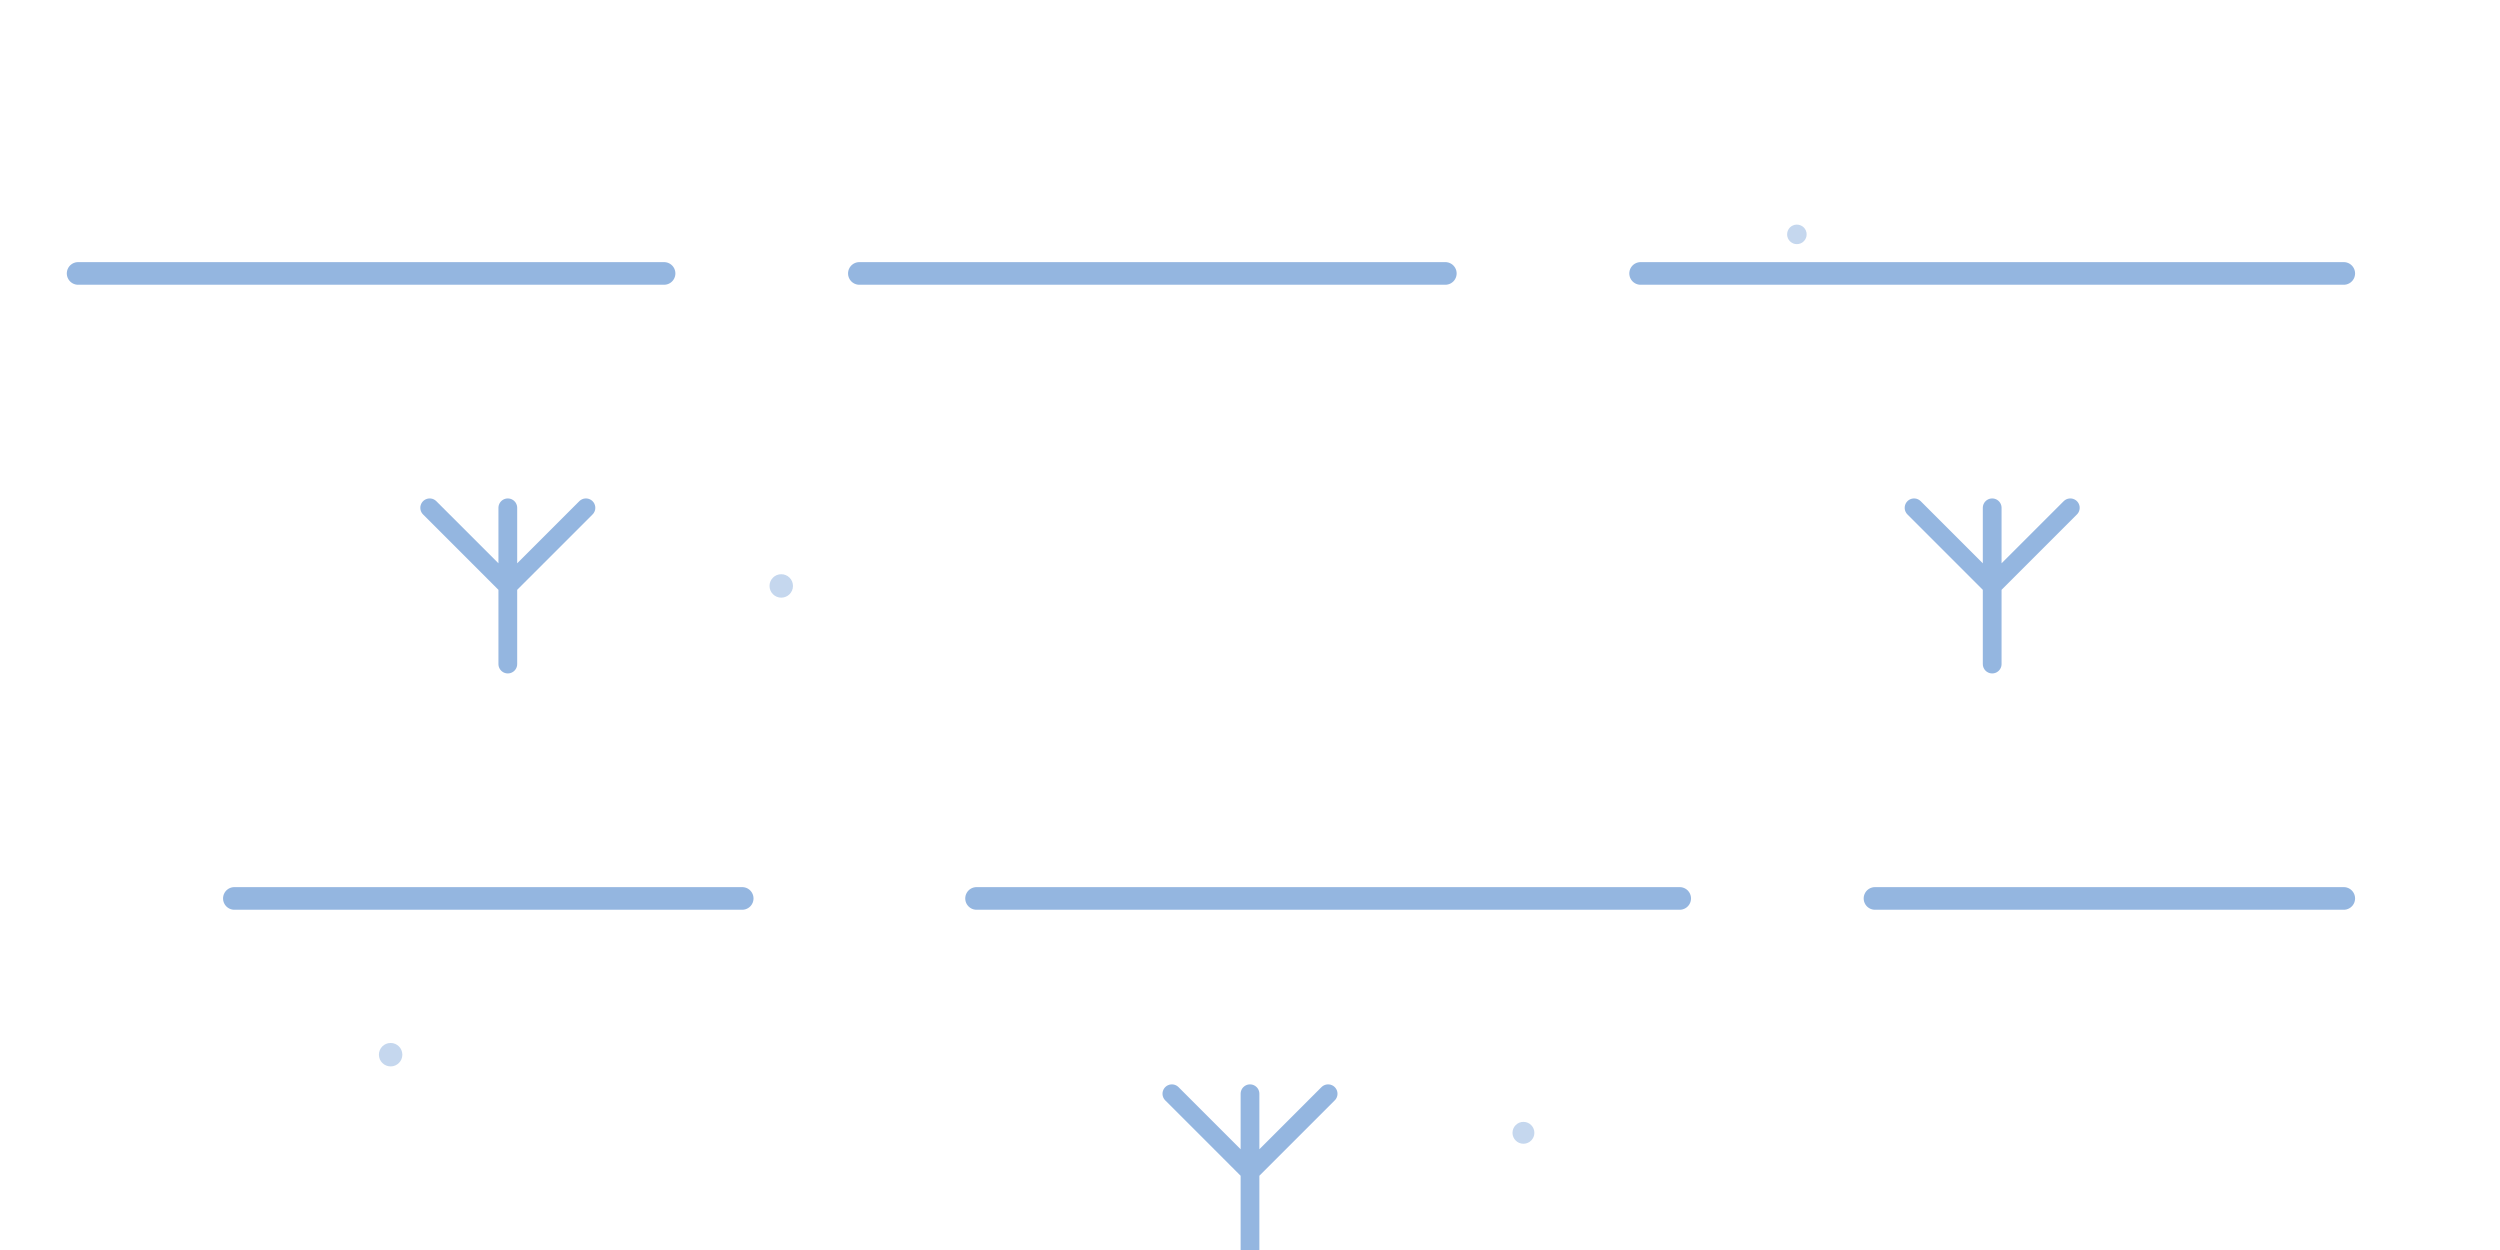
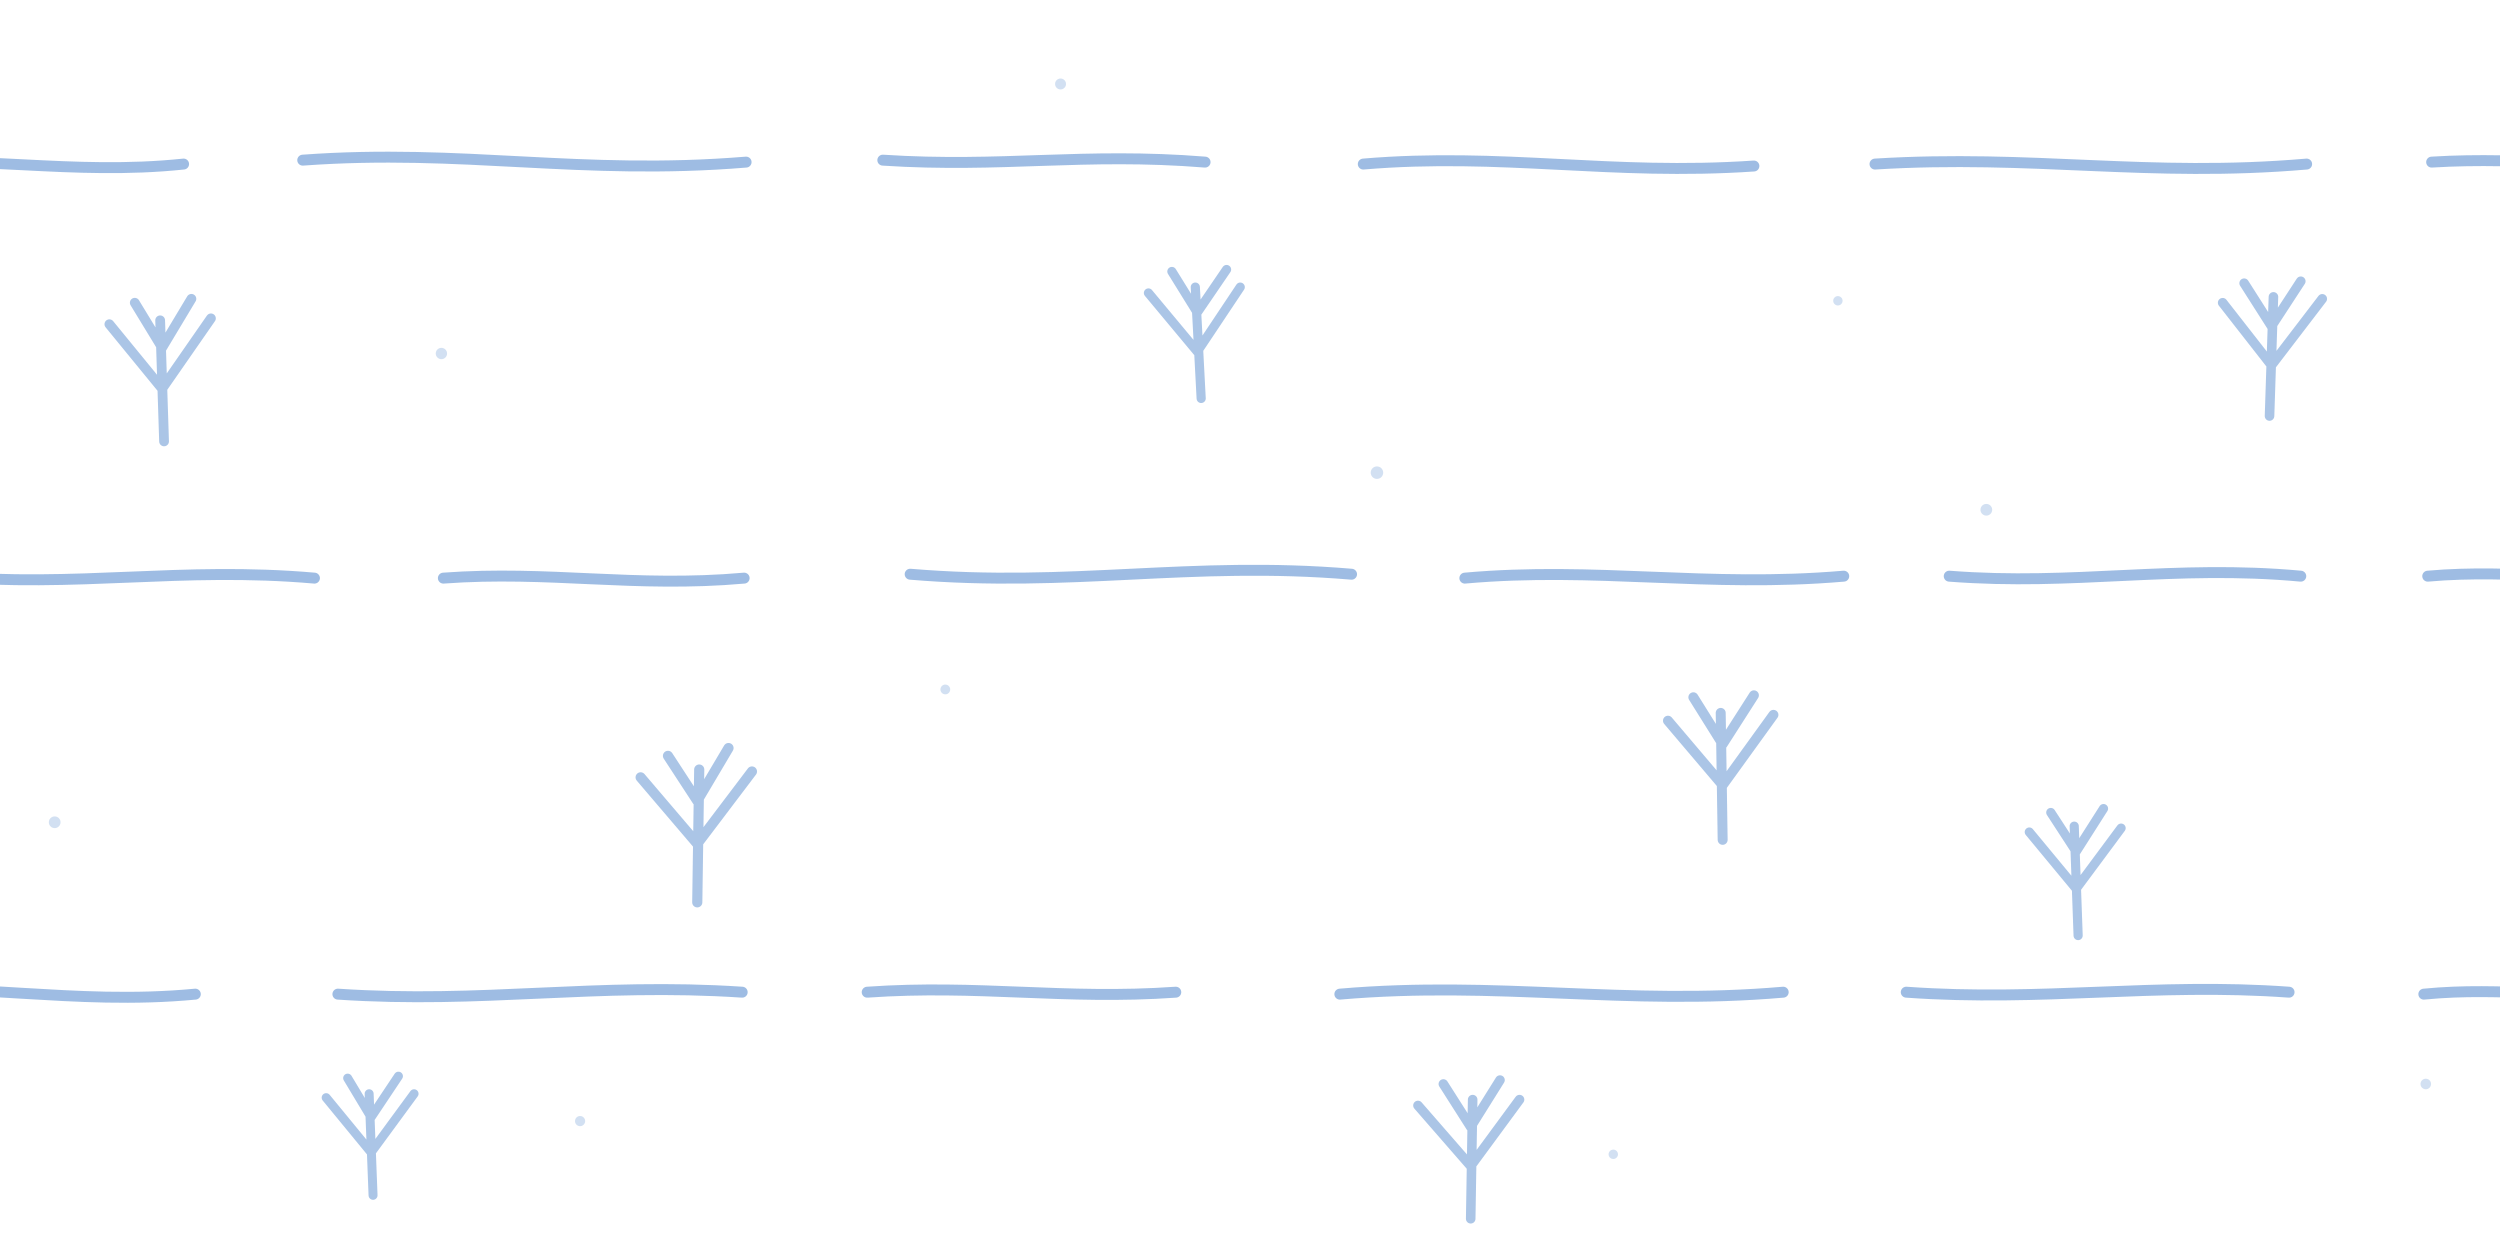
- <svg xmlns="http://www.w3.org/2000/svg" width="64" height="32" viewBox="0 0 48 32">
-   <g fill="none" stroke="#5D90D0" stroke-linecap="round" opacity=".66">
-     <path d="M-6 7H9m5 0h15m5 0h18M-2 23h13m6 0h18m5 0h12" stroke-width=".58" />
-     <path d="M5 13v4m0-2-2-2m2 2 2-2m17 15v4m0-2-2-2m2 2 2-2M43 13v4m0-2-2-2m2 2 2-2" stroke-width=".48" />
+ <svg xmlns="http://www.w3.org/2000/svg" width="128" height="64" viewBox="0 0 128 64">
+   <g fill="none" stroke="#5D90D0" stroke-linecap="round" stroke-width=".56" opacity=".6">
+     <path d="M-7 8.4c5.7-.5 10.7.6 16.4 0m6.1-.2c8.2-.6 14.2.8 22.7.1m7-.1c6.1.4 10.3-.4 16.5.1m8.1.1c7.1-.6 12.7.6 20 .1m6.2-.1c8.1-.5 14 .7 22.1 0m6.4-.1c4.9-.3 8.8.4 13.2.1" />
+     <path d="M-3 29.5c7.1.6 12.2-.5 19.1.1m6.6 0c5.4-.4 9.8.5 15.4 0m8.5-.2c8.3.7 14.3-.7 22.6 0m5.8.2c6.7-.6 12.4.5 19.4-.1m5.4 0c6.4.5 11.5-.6 18 0m6.5 0c4.5-.4 8.4.4 12.4-.1" />
+     <path d="M-8 50.8c6.4-.6 11.7.7 18 .1m7.3 0c7.4.5 13.2-.6 20.7-.1m6.4 0c5.7-.4 10.1.4 15.8 0m8.4.1c8.1-.7 14.6.6 22.7-.1m6.3 0c7 .5 12.7-.5 19.6 0m6.9.1c4.1-.4 7.6.3 11.6-.1" />
  </g>
-   <g fill="#5D90D0" opacity=".36">
-     <circle cx="12" cy="15" r=".3" />
-     <circle cx="31" cy="29" r=".28" />
-     <circle cx="38" cy="6" r=".25" />
-     <circle cx="2" cy="27" r=".3" />
+   <g fill="none" stroke="#5D90D0" stroke-linecap="round" stroke-linejoin="round" opacity=".52">
+     <path d="m8.2 16.4.2 6.2m-.1-2.7-2.7-3.3m2.7 3.3 2.5-3.6m-2.5 1.5-1.4-2.3m1.4 2.3 1.5-2.5" stroke-width=".5" />
+     <path d="m35.8 39.4-.1 6.8m0-3-2.9-3.4m2.9 3.4 2.8-3.7m-2.8 1.5-1.5-2.3m1.5 2.3 1.6-2.7" stroke-width=".52" />
+     <path d="m61.2 14.7.3 5.7m-.2-2.4-2.5-3m2.5 3 2.2-3.3m-2.2 1.3-1.3-2.1m1.3 2.1 1.5-2.2" stroke-width=".47" />
+     <path d="m88.1 36.5.1 6.5m0-2.8-2.8-3.3m2.8 3.3 2.6-3.6m-2.6 1.5-1.5-2.4m1.5 2.4 1.6-2.5" stroke-width=".51" />
+     <path d="m116.4 15.2-.2 6.1m.1-2.6-2.5-3.2m2.5 3.2 2.6-3.4m-2.6 1.4-1.4-2.2m1.4 2.2 1.5-2.3" stroke-width=".49" />
+     <path d="m18.9 56 .2 5.2m-.1-2.2-2.3-2.8m2.3 2.8 2.2-3m-2.2 1.2-1.2-2m1.2 2 1.4-2.1" stroke-width=".46" />
+     <path d="m75.4 56.3-.1 6.1m0-2.7-2.7-3.1m2.7 3.1 2.5-3.4m-2.5 1.4-1.4-2.2m1.4 2.2 1.5-2.4" stroke-width=".49" />
+     <path d="m106.2 42.3.2 5.6m-.1-2.4-2.4-2.9m2.4 2.9 2.3-3.1m-2.3 1.2-1.3-2m1.3 2 1.4-2.2" stroke-width=".47" />
+   </g>
+   <g fill="#5D90D0" opacity=".28">
+     <circle cx="22.6" cy="18.1" r=".29" />
+     <circle cx="48.4" cy="35.3" r=".25" />
+     <circle cx="70.5" cy="24.2" r=".32" />
+     <circle cx="94.1" cy="15.4" r=".24" />
+     <circle cx="2.8" cy="42.1" r=".3" />
+     <circle cx="29.7" cy="57.4" r=".26" />
+     <circle cx="54.3" cy="4.3" r=".28" />
+     <circle cx="82.6" cy="59.1" r=".24" />
+     <circle cx="101.7" cy="26.1" r=".3" />
+     <circle cx="124.2" cy="55.5" r=".27" />
  </g>
</svg>
